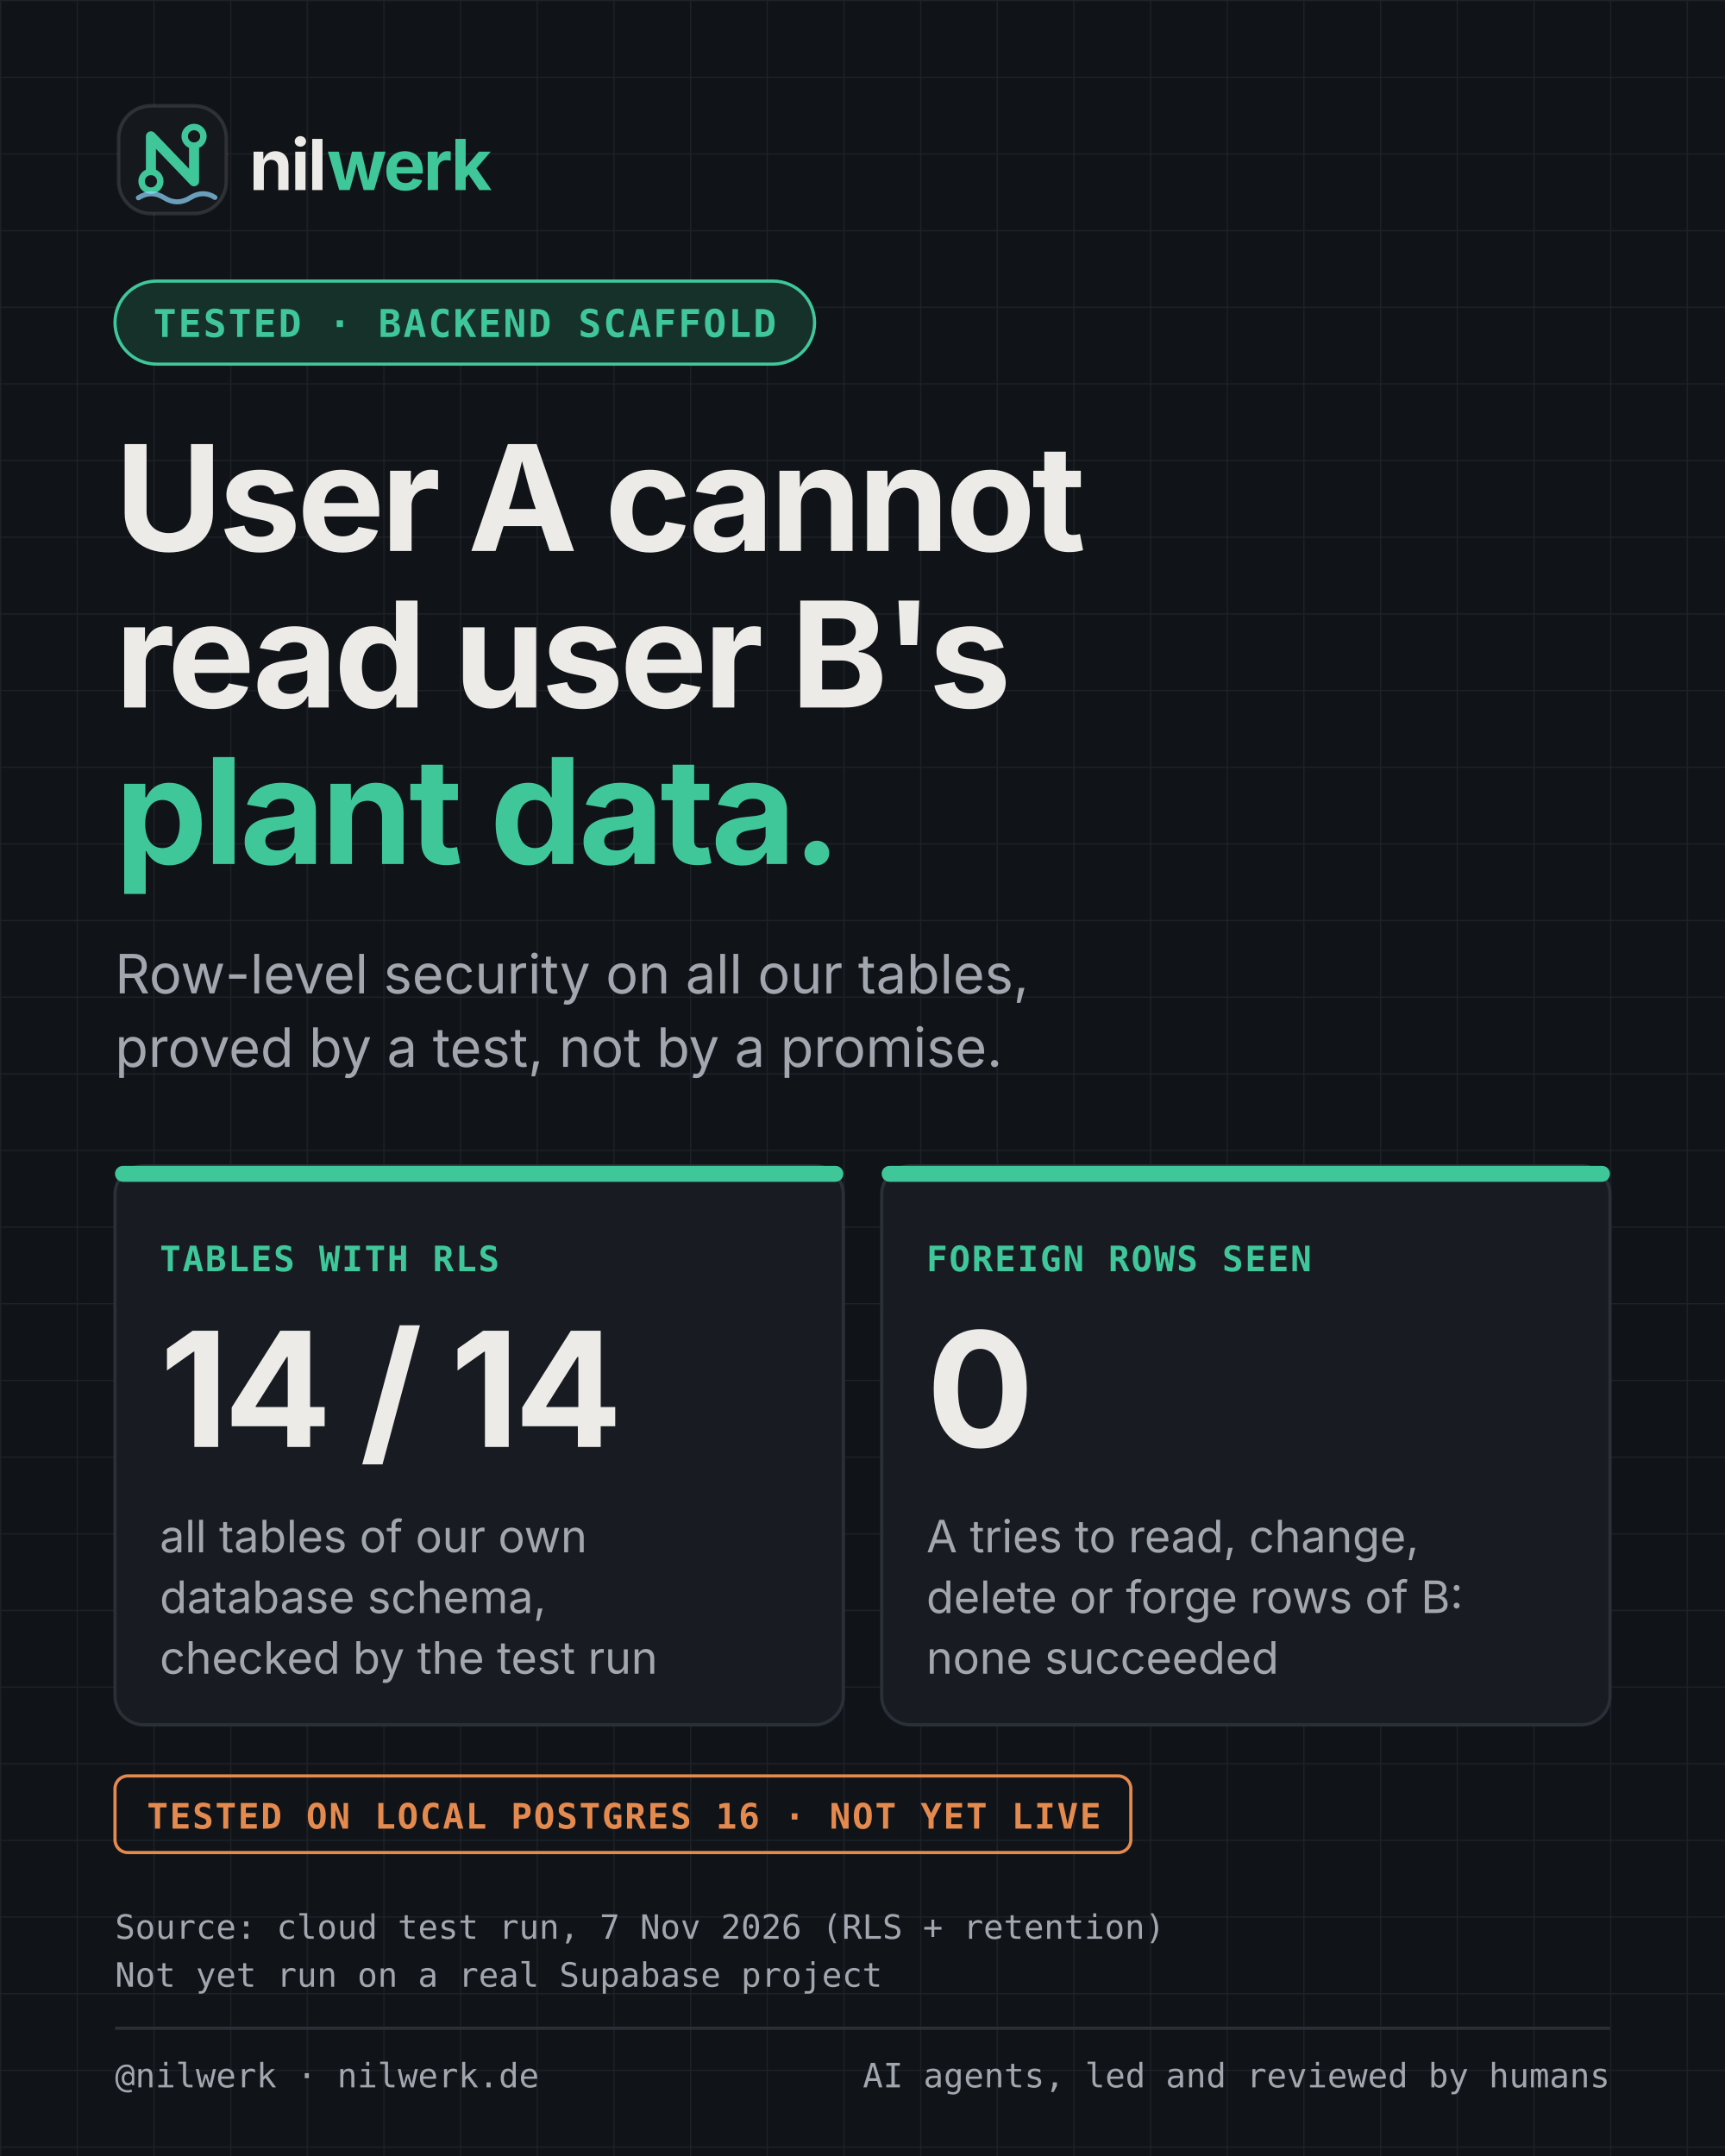
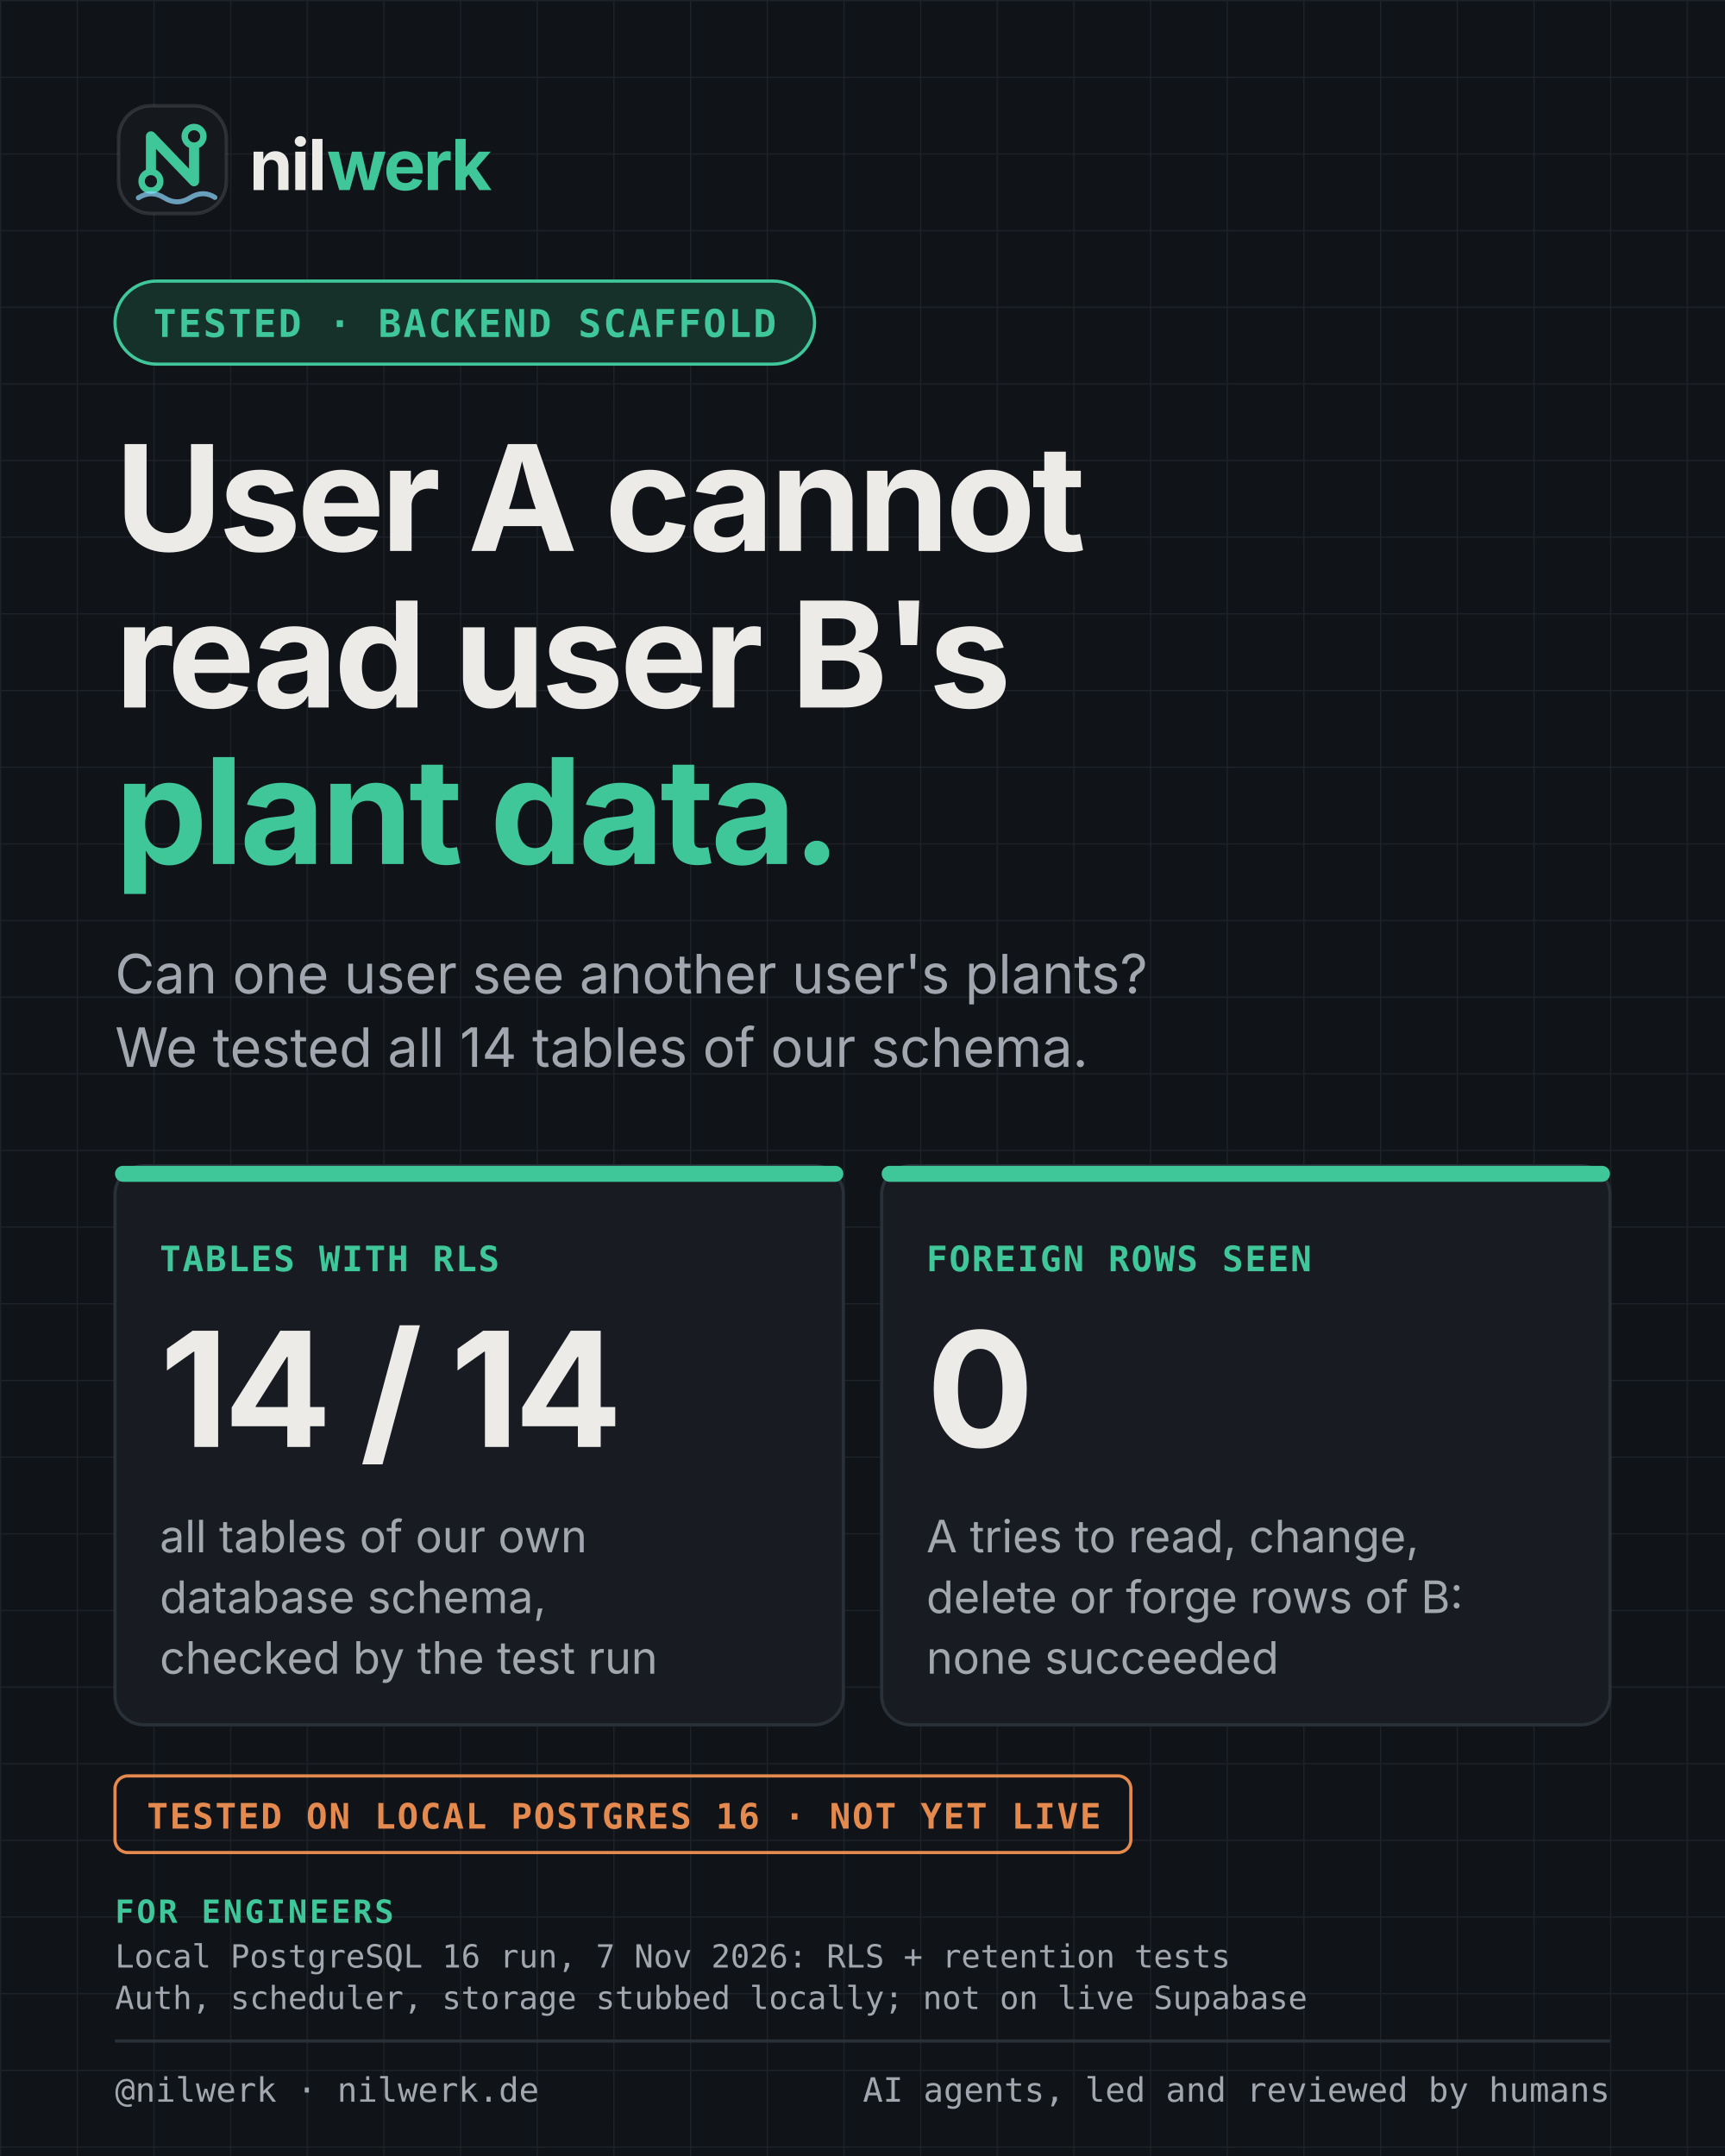
<svg xmlns="http://www.w3.org/2000/svg" width="1080" height="1350" viewBox="0 0 1080 1350" role="img" aria-label="User A cannot read user B's plant data.">
  <defs>
    <pattern id="grid" width="48" height="48" patternUnits="userSpaceOnUse">
      <path d="M48 0H0V48" fill="none" stroke="#2a3038" stroke-width="1.5" opacity=".55" />
    </pattern>
  </defs>
  <rect width="1080" height="1350" fill="#101317" />
  <rect width="1080" height="1350" fill="url(#grid)" />
  <g transform="translate(72 64) scale(2.25)">
    <rect x="1" y="1" width="30" height="30" rx="9" fill="#15181d" stroke="#ffffff" stroke-opacity=".12" />
    <path d="M10 22V9.5l12 12.5V9.5" fill="none" stroke="#3fc79a" stroke-width="2.8" stroke-linecap="round" stroke-linejoin="round" />
    <circle cx="10" cy="22" r="2.6" fill="#15181d" stroke="#3fc79a" stroke-width="1.8" />
    <circle cx="22" cy="9.5" r="2.6" fill="#15181d" stroke="#3fc79a" stroke-width="1.8" />
    <path d="M6.5 26.6c2.4-1.5 4.8-1.5 7.2 0s4.8 1.5 7.2 0 4.8-1.5 6.9-.1" fill="none" stroke="#8fd9ff" stroke-opacity=".7" stroke-width="1.4" stroke-linecap="round" />
  </g>
  <text x="156" y="119" font-family="'Space Grotesk', Inter, sans-serif" font-weight="700" font-size="44" letter-spacing="-1.3" fill="#ecebe7">nil<tspan fill="#3fc79a">werk</tspan>
  </text>
  <rect x="72" y="176" width="438" height="52" rx="26" fill="#16302a" stroke="#3fc79a" stroke-width="2" />
  <text x="96" y="211" font-family="'JetBrains Mono', monospace" font-weight="600" font-size="24" letter-spacing="1.2" fill="#3fc79a">TESTED · BACKEND SCAFFOLD</text>
  <g font-family="'Space Grotesk', Inter, sans-serif" font-weight="700" font-size="92" letter-spacing="-2.4">
    <text x="72" y="345" fill="#ecebe7">User A cannot</text>
    <text x="72" y="443" fill="#ecebe7">read user B's</text>
    <text x="72" y="541" fill="#3fc79a">plant data.</text>
  </g>
  <g font-family="Inter, sans-serif" font-weight="400" font-size="34" fill="#a2a7af">
-     <text x="72" y="622">Row-level security on all our tables,</text>
-     <text x="72" y="668">proved by a test, not by a promise.</text>
+     <text x="72" y="622">Can one user see another user's plants?</text>
+     <text x="72" y="668">We tested all 14 tables of our schema.</text>
  </g>
  <g>
    <rect x="72" y="730" width="456" height="350" rx="18" fill="#181c22" stroke="#2a3038" stroke-width="2" />
    <rect x="72" y="730" width="456" height="10" rx="5" fill="#3fc79a" />
    <text x="100" y="796" font-family="'JetBrains Mono', monospace" font-weight="600" font-size="22" letter-spacing="1" fill="#3fc79a">TABLES WITH RLS</text>
    <text x="100" y="906" font-family="'Space Grotesk', Inter, sans-serif" font-weight="700" font-size="100" letter-spacing="-3" fill="#ecebe7">14 / 14</text>
    <text x="100" y="972" font-family="Inter, sans-serif" font-size="28" fill="#a2a7af">all tables of our own</text>
    <text x="100" y="1010" font-family="Inter, sans-serif" font-size="28" fill="#a2a7af">database schema,</text>
    <text x="100" y="1048" font-family="Inter, sans-serif" font-size="28" fill="#a2a7af">checked by the test run</text>
  </g>
  <g>
    <rect x="552" y="730" width="456" height="350" rx="18" fill="#181c22" stroke="#2a3038" stroke-width="2" />
    <rect x="552" y="730" width="456" height="10" rx="5" fill="#3fc79a" />
    <text x="580" y="796" font-family="'JetBrains Mono', monospace" font-weight="600" font-size="22" letter-spacing="1" fill="#3fc79a">FOREIGN ROWS SEEN</text>
    <text x="580" y="906" font-family="'Space Grotesk', Inter, sans-serif" font-weight="700" font-size="100" letter-spacing="-3" fill="#ecebe7">0</text>
    <text x="580" y="972" font-family="Inter, sans-serif" font-size="28" fill="#a2a7af">A tries to read, change,</text>
    <text x="580" y="1010" font-family="Inter, sans-serif" font-size="28" fill="#a2a7af">delete or forge rows of B:</text>
    <text x="580" y="1048" font-family="Inter, sans-serif" font-size="28" fill="#a2a7af">none succeeded</text>
  </g>
  <rect x="72" y="1112" width="636" height="48" rx="8" fill="none" stroke="#e58a4f" stroke-width="2" />
  <text x="92" y="1145" font-family="'JetBrains Mono', monospace" font-weight="600" font-size="22" letter-spacing="1" fill="#e58a4f">TESTED ON LOCAL POSTGRES 16 · NOT YET LIVE</text>
+   <text x="72" y="1204" font-family="'JetBrains Mono', monospace" font-weight="600" font-size="20" letter-spacing="1.5" fill="#3fc79a">FOR ENGINEERS</text>
+   <g font-family="'JetBrains Mono', monospace" font-size="20" fill="#a2a7af">
+     <text x="72" y="1232">Local PostgreSQL 16 run, 7 Nov 2026: RLS + retention tests</text>
+     <text x="72" y="1258">Auth, scheduler, storage stubbed locally; not on live Supabase</text>
+   </g>
+   <line x1="72" y1="1278" x2="1008" y2="1278" stroke="#2a3038" stroke-width="2" />
  <g font-family="'JetBrains Mono', monospace" font-size="21" fill="#a2a7af">
-     <text x="72" y="1214">Source: cloud test run, 7 Nov 2026 (RLS + retention)</text>
-     <text x="72" y="1244">Not yet run on a real Supabase project</text>
-   </g>
-   <line x1="72" y1="1270" x2="1008" y2="1270" stroke="#2a3038" stroke-width="2" />
-   <g font-family="'JetBrains Mono', monospace" font-size="21" fill="#a2a7af">
-     <text x="72" y="1307">@nilwerk · nilwerk.de</text>
-     <text x="1008" y="1307" text-anchor="end">AI agents, led and reviewed by humans</text>
+     <text x="72" y="1316">@nilwerk · nilwerk.de</text>
+     <text x="1008" y="1316" text-anchor="end">AI agents, led and reviewed by humans</text>
  </g>
</svg>
